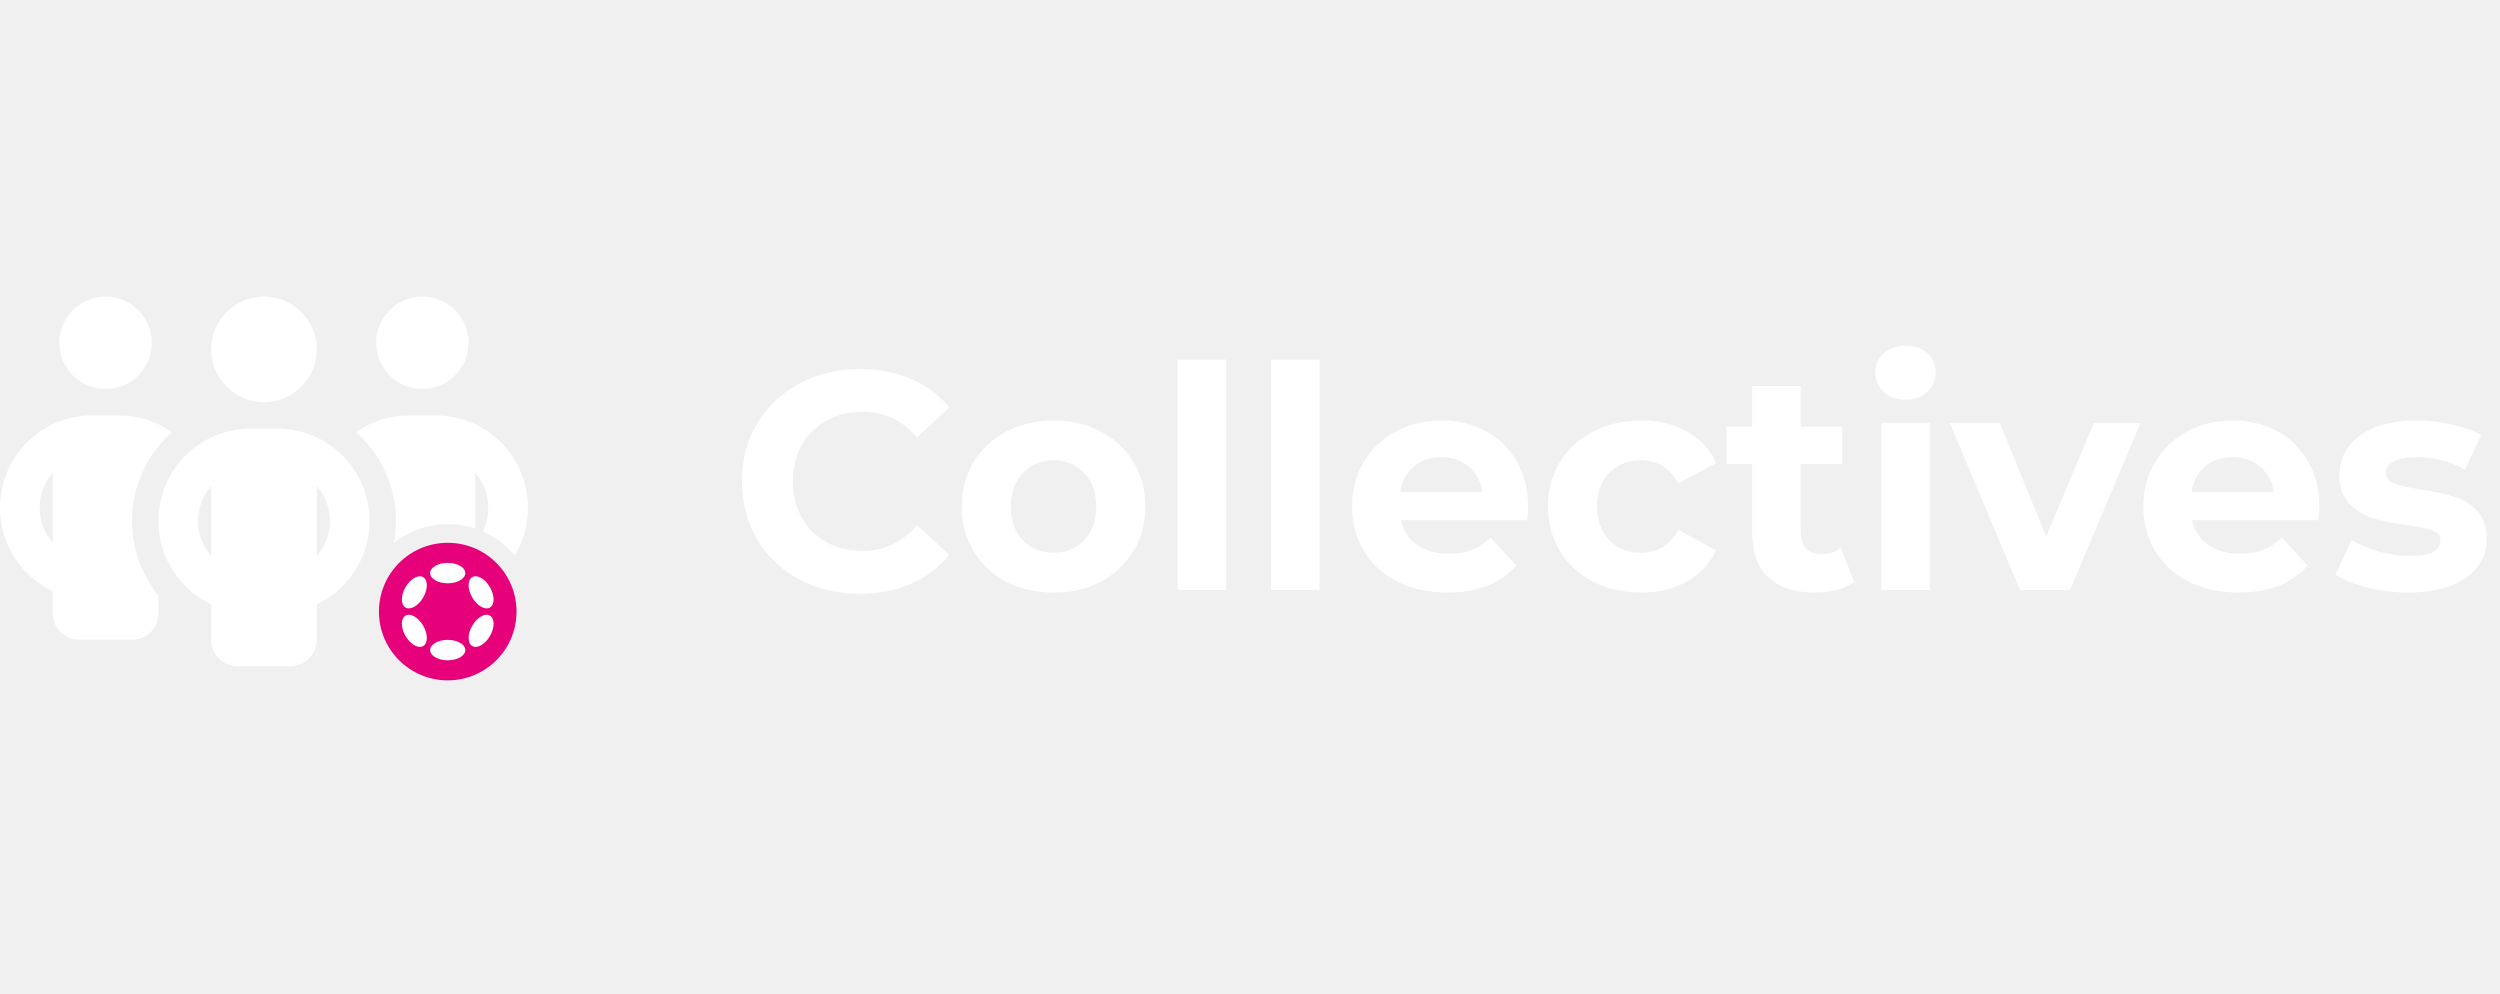
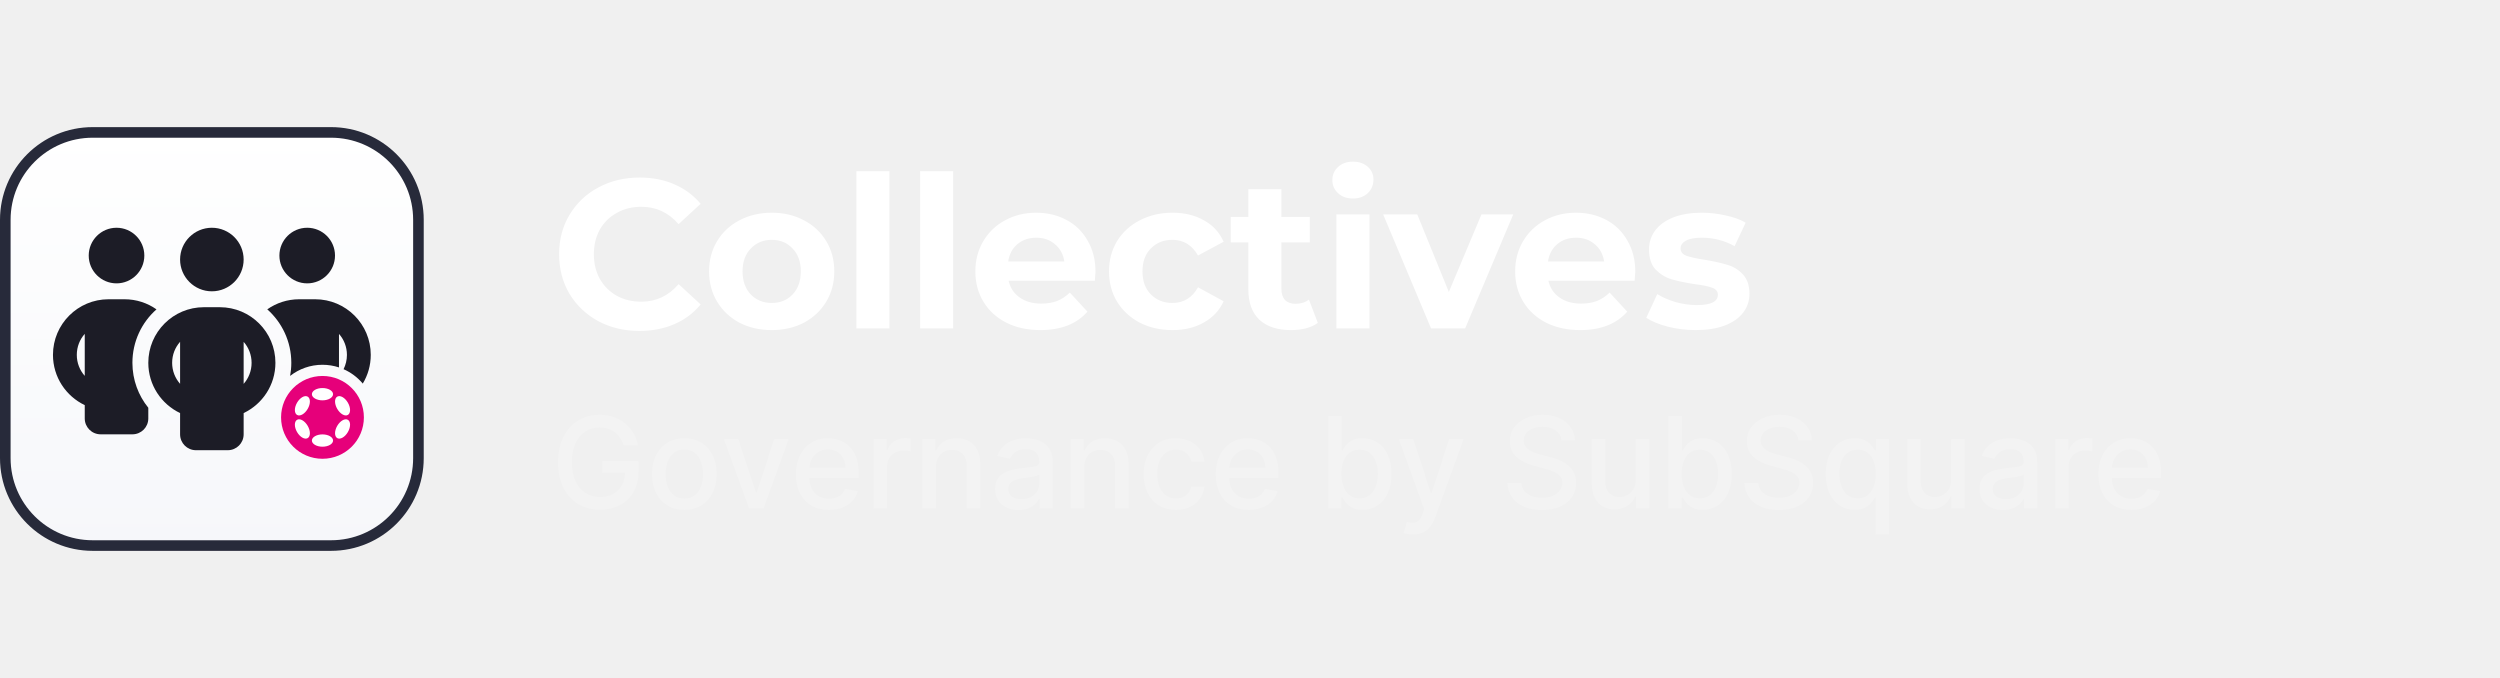
- <svg xmlns="http://www.w3.org/2000/svg" width="161" height="64" viewBox="0 0 161 64" fill="none">
-   <path d="M6.8 25.05C8.442 25.05 9.775 23.716 9.775 22.075C9.775 20.433 8.442 19.1 6.8 19.1C5.158 19.1 3.825 20.433 3.825 22.075C3.825 23.716 5.158 25.05 6.8 25.05Z" fill="white" />
-   <path fill-rule="evenodd" clip-rule="evenodd" d="M8.5 33.55C8.5 31.276 9.493 29.231 11.071 27.834V27.828C10.104 27.148 8.925 26.75 7.65 26.75H5.95C2.662 26.75 0 29.412 0 32.7C0 35.075 1.392 37.12 3.4 38.076V39.5C3.4 40.44 4.16 41.2 5.1 41.2H8.5C9.44 41.2 10.2 40.44 10.2 39.5V38.358C9.137 37.046 8.5 35.372 8.5 33.55ZM2.55 32.7C2.55 31.839 2.869 31.048 3.4 30.453V34.947C2.869 34.352 2.55 33.561 2.55 32.7Z" fill="white" />
-   <path d="M25.372 34.951C26.326 34.205 27.528 33.76 28.833 33.76C29.451 33.76 30.044 33.86 30.6 34.043V30.458C31.131 31.053 31.45 31.845 31.45 32.705C31.45 33.254 31.321 33.772 31.089 34.231C31.889 34.581 32.592 35.112 33.145 35.772C33.688 34.876 34 33.825 34 32.7C34 29.412 31.338 26.75 28.05 26.75H26.35C25.075 26.75 23.896 27.148 22.929 27.828C24.507 29.231 25.5 31.276 25.5 33.55C25.5 34.028 25.456 34.497 25.372 34.951Z" fill="white" />
-   <path d="M27.2 25.05C28.842 25.05 30.175 23.716 30.175 22.075C30.175 20.433 28.842 19.1 27.2 19.1C25.558 19.1 24.225 20.433 24.225 22.075C24.225 23.716 25.558 25.05 27.2 25.05Z" fill="white" />
-   <path d="M13.6 22.5C13.6 24.375 15.125 25.9 17 25.9C18.875 25.9 20.4 24.375 20.4 22.5C20.4 20.625 18.875 19.1 17 19.1C15.125 19.1 13.6 20.625 13.6 22.5Z" fill="white" />
-   <path fill-rule="evenodd" clip-rule="evenodd" d="M20.4 38.926C22.408 37.97 23.8 35.925 23.8 33.55C23.8 30.262 21.138 27.6 17.85 27.6H16.15C12.862 27.6 10.2 30.262 10.2 33.55C10.2 35.925 11.592 37.97 13.6 38.926V41.2C13.6 42.14 14.36 42.9 15.3 42.9H18.7C19.64 42.9 20.4 42.14 20.4 41.2V38.926ZM13.6 35.797C13.069 35.197 12.75 34.411 12.75 33.55C12.75 32.689 13.069 31.903 13.6 31.303V35.797ZM20.4 35.803V31.308C20.931 31.903 21.25 32.695 21.25 33.555C21.25 34.416 20.931 35.202 20.4 35.803Z" fill="white" />
-   <circle cx="28.834" cy="39.386" r="4.43" fill="#E6007A" />
-   <path d="M28.834 37.565C29.459 37.565 29.966 37.27 29.966 36.906C29.966 36.543 29.459 36.248 28.834 36.248C28.208 36.248 27.701 36.543 27.701 36.906C27.701 37.27 28.208 37.565 28.834 37.565Z" fill="white" />
-   <path d="M28.834 42.524C29.459 42.524 29.966 42.23 29.966 41.866C29.966 41.502 29.459 41.208 28.834 41.208C28.208 41.208 27.701 41.502 27.701 41.866C27.701 42.23 28.208 42.524 28.834 42.524Z" fill="white" />
-   <path d="M27.255 38.475C27.567 37.934 27.566 37.348 27.25 37.166C26.935 36.984 26.426 37.276 26.113 37.817C25.8 38.358 25.802 38.944 26.118 39.126C26.433 39.308 26.942 39.017 27.255 38.475Z" fill="white" />
-   <path d="M31.554 40.955C31.867 40.414 31.865 39.828 31.549 39.646C31.234 39.464 30.725 39.756 30.412 40.297C30.099 40.838 30.102 41.424 30.417 41.606C30.732 41.788 31.241 41.497 31.554 40.955Z" fill="white" />
-   <path d="M27.25 41.606C27.566 41.424 27.567 40.838 27.255 40.297C26.942 39.756 26.433 39.464 26.118 39.646C25.802 39.828 25.8 40.414 26.113 40.955C26.426 41.497 26.935 41.788 27.25 41.606Z" fill="white" />
-   <path d="M31.549 39.126C31.865 38.944 31.867 38.358 31.554 37.817C31.241 37.276 30.732 36.984 30.417 37.166C30.102 37.348 30.099 37.934 30.412 38.476C30.725 39.017 31.234 39.308 31.549 39.126Z" fill="white" />
-   <path d="M55.36 38.24C53.933 38.24 52.64 37.933 51.48 37.32C50.333 36.693 49.427 35.833 48.76 34.74C48.107 33.633 47.78 32.387 47.78 31C47.78 29.613 48.107 28.373 48.76 27.28C49.427 26.173 50.333 25.313 51.48 24.7C52.64 24.073 53.94 23.76 55.38 23.76C56.593 23.76 57.687 23.973 58.66 24.4C59.647 24.827 60.473 25.44 61.14 26.24L59.06 28.16C58.113 27.067 56.94 26.52 55.54 26.52C54.673 26.52 53.9 26.713 53.22 27.1C52.54 27.473 52.007 28 51.62 28.68C51.247 29.36 51.06 30.133 51.06 31C51.06 31.867 51.247 32.64 51.62 33.32C52.007 34 52.54 34.533 53.22 34.92C53.9 35.293 54.673 35.48 55.54 35.48C56.94 35.48 58.113 34.927 59.06 33.82L61.14 35.74C60.473 36.553 59.647 37.173 58.66 37.6C57.673 38.027 56.573 38.24 55.36 38.24ZM67.857 38.16C66.724 38.16 65.704 37.927 64.797 37.46C63.904 36.98 63.203 36.32 62.697 35.48C62.19 34.64 61.937 33.687 61.937 32.62C61.937 31.553 62.19 30.6 62.697 29.76C63.203 28.92 63.904 28.267 64.797 27.8C65.704 27.32 66.724 27.08 67.857 27.08C68.99 27.08 70.004 27.32 70.897 27.8C71.79 28.267 72.49 28.92 72.997 29.76C73.504 30.6 73.757 31.553 73.757 32.62C73.757 33.687 73.504 34.64 72.997 35.48C72.49 36.32 71.79 36.98 70.897 37.46C70.004 37.927 68.99 38.16 67.857 38.16ZM67.857 35.6C68.657 35.6 69.31 35.333 69.817 34.8C70.337 34.253 70.597 33.527 70.597 32.62C70.597 31.713 70.337 30.993 69.817 30.46C69.31 29.913 68.657 29.64 67.857 29.64C67.057 29.64 66.397 29.913 65.877 30.46C65.357 30.993 65.097 31.713 65.097 32.62C65.097 33.527 65.357 34.253 65.877 34.8C66.397 35.333 67.057 35.6 67.857 35.6ZM75.842 23.16H78.962V38H75.842V23.16ZM81.858 23.16H84.978V38H81.858V23.16ZM98.414 32.66C98.414 32.7 98.394 32.98 98.354 33.5H90.214C90.36 34.167 90.707 34.693 91.254 35.08C91.8 35.467 92.48 35.66 93.294 35.66C93.854 35.66 94.347 35.58 94.774 35.42C95.214 35.247 95.62 34.98 95.994 34.62L97.654 36.42C96.64 37.58 95.16 38.16 93.214 38.16C92 38.16 90.927 37.927 89.994 37.46C89.06 36.98 88.34 36.32 87.834 35.48C87.327 34.64 87.074 33.687 87.074 32.62C87.074 31.567 87.32 30.62 87.814 29.78C88.32 28.927 89.007 28.267 89.874 27.8C90.754 27.32 91.734 27.08 92.814 27.08C93.867 27.08 94.82 27.307 95.674 27.76C96.527 28.213 97.194 28.867 97.674 29.72C98.167 30.56 98.414 31.54 98.414 32.66ZM92.834 29.44C92.127 29.44 91.534 29.64 91.054 30.04C90.574 30.44 90.28 30.987 90.174 31.68H95.474C95.367 31 95.074 30.46 94.594 30.06C94.114 29.647 93.527 29.44 92.834 29.44ZM105.691 38.16C104.544 38.16 103.511 37.927 102.591 37.46C101.684 36.98 100.971 36.32 100.451 35.48C99.944 34.64 99.691 33.687 99.691 32.62C99.691 31.553 99.944 30.6 100.451 29.76C100.971 28.92 101.684 28.267 102.591 27.8C103.511 27.32 104.544 27.08 105.691 27.08C106.824 27.08 107.811 27.32 108.651 27.8C109.504 28.267 110.124 28.94 110.511 29.82L108.091 31.12C107.531 30.133 106.724 29.64 105.671 29.64C104.857 29.64 104.184 29.907 103.651 30.44C103.117 30.973 102.851 31.7 102.851 32.62C102.851 33.54 103.117 34.267 103.651 34.8C104.184 35.333 104.857 35.6 105.671 35.6C106.737 35.6 107.544 35.107 108.091 34.12L110.511 35.44C110.124 36.293 109.504 36.96 108.651 37.44C107.811 37.92 106.824 38.16 105.691 38.16ZM119.403 37.48C119.097 37.707 118.717 37.88 118.263 38C117.823 38.107 117.357 38.16 116.863 38.16C115.583 38.16 114.59 37.833 113.883 37.18C113.19 36.527 112.843 35.567 112.843 34.3V29.88H111.183V27.48H112.843V24.86H115.963V27.48H118.643V29.88H115.963V34.26C115.963 34.713 116.077 35.067 116.303 35.32C116.543 35.56 116.877 35.68 117.303 35.68C117.797 35.68 118.217 35.547 118.563 35.28L119.403 37.48ZM121.155 27.24H124.275V38H121.155V27.24ZM122.715 25.74C122.142 25.74 121.675 25.573 121.315 25.24C120.955 24.907 120.775 24.493 120.775 24C120.775 23.507 120.955 23.093 121.315 22.76C121.675 22.427 122.142 22.26 122.715 22.26C123.288 22.26 123.755 22.42 124.115 22.74C124.475 23.06 124.655 23.46 124.655 23.94C124.655 24.46 124.475 24.893 124.115 25.24C123.755 25.573 123.288 25.74 122.715 25.74ZM137.85 27.24L133.31 38H130.09L125.57 27.24H128.79L131.77 34.56L134.85 27.24H137.85ZM149.371 32.66C149.371 32.7 149.351 32.98 149.311 33.5H141.171C141.317 34.167 141.664 34.693 142.211 35.08C142.757 35.467 143.437 35.66 144.251 35.66C144.811 35.66 145.304 35.58 145.731 35.42C146.171 35.247 146.577 34.98 146.951 34.62L148.611 36.42C147.597 37.58 146.117 38.16 144.171 38.16C142.957 38.16 141.884 37.927 140.951 37.46C140.017 36.98 139.297 36.32 138.791 35.48C138.284 34.64 138.031 33.687 138.031 32.62C138.031 31.567 138.277 30.62 138.771 29.78C139.277 28.927 139.964 28.267 140.831 27.8C141.711 27.32 142.691 27.08 143.771 27.08C144.824 27.08 145.777 27.307 146.631 27.76C147.484 28.213 148.151 28.867 148.631 29.72C149.124 30.56 149.371 31.54 149.371 32.66ZM143.791 29.44C143.084 29.44 142.491 29.64 142.011 30.04C141.531 30.44 141.237 30.987 141.131 31.68H146.431C146.324 31 146.031 30.46 145.551 30.06C145.071 29.647 144.484 29.44 143.791 29.44ZM155.068 38.16C154.174 38.16 153.301 38.053 152.448 37.84C151.594 37.613 150.914 37.333 150.408 37L151.448 34.76C151.928 35.067 152.508 35.32 153.188 35.52C153.868 35.707 154.534 35.8 155.188 35.8C156.508 35.8 157.168 35.473 157.168 34.82C157.168 34.513 156.988 34.293 156.628 34.16C156.268 34.027 155.714 33.913 154.968 33.82C154.088 33.687 153.361 33.533 152.788 33.36C152.214 33.187 151.714 32.88 151.288 32.44C150.874 32 150.668 31.373 150.668 30.56C150.668 29.88 150.861 29.28 151.248 28.76C151.648 28.227 152.221 27.813 152.968 27.52C153.728 27.227 154.621 27.08 155.648 27.08C156.408 27.08 157.161 27.167 157.908 27.34C158.668 27.5 159.294 27.727 159.788 28.02L158.748 30.24C157.801 29.707 156.768 29.44 155.648 29.44C154.981 29.44 154.481 29.533 154.148 29.72C153.814 29.907 153.648 30.147 153.648 30.44C153.648 30.773 153.828 31.007 154.188 31.14C154.548 31.273 155.121 31.4 155.908 31.52C156.788 31.667 157.508 31.827 158.068 32C158.628 32.16 159.114 32.46 159.528 32.9C159.941 33.34 160.148 33.953 160.148 34.74C160.148 35.407 159.948 36 159.548 36.52C159.148 37.04 158.561 37.447 157.788 37.74C157.028 38.02 156.121 38.16 155.068 38.16Z" fill="white" />
+ <svg xmlns="http://www.w3.org/2000/svg" width="236" height="64" viewBox="0 0 236 64" fill="none">
+   <g clip-path="url(#clip0_13417_74655)">
+     <path d="M31.25 51.5L8.75 51.5C4.194 51.5 0.5 47.806 0.5 43.25L0.5 20.75C0.5 16.194 4.194 12.5 8.75 12.5L31.25 12.5C35.806 12.5 39.5 16.194 39.5 20.75L39.5 43.25C39.5 47.806 35.806 51.5 31.25 51.5Z" fill="url(#paint0_linear_13417_74655)" stroke="#272A3A" />
+     <path d="M11 26.75C12.448 26.75 13.625 25.573 13.625 24.125C13.625 22.677 12.448 21.5 11 21.5C9.552 21.5 8.375 22.677 8.375 24.125C8.375 25.573 9.552 26.75 11 26.75Z" fill="#1C1C26" />
+     <path fill-rule="evenodd" clip-rule="evenodd" d="M12.5 34.25C12.5 32.244 13.377 30.439 14.769 29.206V29.202C13.916 28.602 12.875 28.25 11.75 28.25H10.25C7.348 28.25 5 30.598 5 33.5C5 35.595 6.228 37.4 8 38.244V39.5C8 40.33 8.67 41 9.5 41H12.5C13.33 41 14 40.33 14 39.5V38.492C13.062 37.334 12.5 35.858 12.5 34.25ZM7.25 33.5C7.25 32.741 7.531 32.042 8 31.517V35.483C7.531 34.958 7.25 34.259 7.25 33.5Z" fill="#1C1C26" />
+     <path d="M27.387 35.486C28.229 34.828 29.289 34.435 30.441 34.435C30.986 34.435 31.51 34.523 32 34.685V31.522C32.469 32.047 32.75 32.745 32.75 33.505C32.75 33.989 32.636 34.446 32.432 34.851C33.137 35.16 33.757 35.629 34.246 36.211C34.724 35.42 35 34.493 35 33.5C35 30.598 32.652 28.25 29.75 28.25H28.25C27.125 28.25 26.084 28.602 25.231 29.202C26.623 30.439 27.5 32.244 27.5 34.25C27.5 34.672 27.461 35.085 27.387 35.486Z" fill="#1C1C26" />
+     <path d="M29 26.75C30.448 26.75 31.625 25.573 31.625 24.125C31.625 22.677 30.448 21.5 29 21.5C27.552 21.5 26.375 22.677 26.375 24.125C26.375 25.573 27.552 26.75 29 26.75Z" fill="#1C1C26" />
+     <path d="M17 24.5C17 26.155 18.345 27.5 20 27.5C21.655 27.5 23 26.155 23 24.5C23 22.845 21.655 21.5 20 21.5C18.345 21.5 17 22.845 17 24.5Z" fill="#1C1C26" />
+     <path fill-rule="evenodd" clip-rule="evenodd" d="M23 38.994C24.772 38.15 26 36.345 26 34.25C26 31.348 23.652 29 20.75 29H19.25C16.348 29 14 31.348 14 34.25C14 36.345 15.228 38.15 17 38.994V41C17 41.83 17.67 42.5 18.5 42.5H21.5C22.33 42.5 23 41.83 23 41V38.994ZM17 36.233C16.531 35.703 16.25 35.009 16.25 34.25C16.25 33.491 16.531 32.797 17 32.267V36.233ZM23 36.237V32.272C23.469 32.797 23.75 33.495 23.75 34.255C23.75 35.014 23.469 35.708 23 36.237Z" fill="#1C1C26" />
+     <ellipse cx="30.442" cy="39.4" rx="3.909" ry="3.909" fill="#E6007A" />
+     <path d="M30.441 37.793C30.993 37.793 31.441 37.533 31.441 37.212C31.441 36.891 30.993 36.631 30.441 36.631C29.889 36.631 29.442 36.891 29.442 37.212C29.442 37.533 29.889 37.793 30.441 37.793Z" fill="white" />
+     <path d="M30.441 42.169C30.993 42.169 31.441 41.909 31.441 41.588C31.441 41.267 30.993 41.007 30.441 41.007C29.889 41.007 29.442 41.267 29.442 41.588C29.442 41.909 29.889 42.169 30.441 42.169Z" fill="white" />
+     <path d="M29.048 38.596C29.324 38.119 29.322 37.602 29.044 37.441C28.766 37.281 28.317 37.538 28.041 38.015C27.765 38.493 27.767 39.01 28.045 39.171C28.323 39.331 28.772 39.074 29.048 38.596Z" fill="white" />
+     <path d="M32.841 40.785C33.117 40.307 33.116 39.79 32.837 39.629C32.559 39.469 32.11 39.726 31.834 40.203C31.558 40.681 31.56 41.198 31.838 41.359C32.116 41.519 32.565 41.262 32.841 40.785Z" fill="white" />
+     <path d="M29.044 41.359C29.322 41.198 29.324 40.681 29.048 40.203C28.772 39.726 28.323 39.469 28.045 39.629C27.767 39.79 27.765 40.307 28.041 40.784C28.317 41.262 28.766 41.519 29.044 41.359Z" fill="white" />
+     <path d="M32.837 39.171C33.116 39.01 33.117 38.493 32.841 38.015C32.565 37.538 32.116 37.281 31.838 37.441C31.56 37.602 31.558 38.119 31.834 38.596C32.11 39.074 32.559 39.331 32.837 39.171Z" fill="white" />
+   </g>
+   <path d="M60.36 31.24C58.933 31.24 57.64 30.933 56.48 30.32C55.333 29.693 54.427 28.833 53.76 27.74C53.107 26.633 52.78 25.387 52.78 24C52.78 22.613 53.107 21.373 53.76 20.28C54.427 19.173 55.333 18.313 56.48 17.7C57.64 17.073 58.94 16.76 60.38 16.76C61.593 16.76 62.687 16.973 63.66 17.4C64.647 17.827 65.473 18.44 66.14 19.24L64.06 21.16C63.113 20.067 61.94 19.52 60.54 19.52C59.673 19.52 58.9 19.713 58.22 20.1C57.54 20.473 57.007 21 56.62 21.68C56.247 22.36 56.06 23.133 56.06 24C56.06 24.867 56.247 25.64 56.62 26.32C57.007 27 57.54 27.533 58.22 27.92C58.9 28.293 59.673 28.48 60.54 28.48C61.94 28.48 63.113 27.927 64.06 26.82L66.14 28.74C65.473 29.553 64.647 30.173 63.66 30.6C62.673 31.027 61.573 31.24 60.36 31.24ZM72.857 31.16C71.724 31.16 70.704 30.927 69.797 30.46C68.903 29.98 68.204 29.32 67.697 28.48C67.19 27.64 66.937 26.687 66.937 25.62C66.937 24.553 67.19 23.6 67.697 22.76C68.204 21.92 68.903 21.267 69.797 20.8C70.704 20.32 71.724 20.08 72.857 20.08C73.99 20.08 75.004 20.32 75.897 20.8C76.79 21.267 77.49 21.92 77.997 22.76C78.504 23.6 78.757 24.553 78.757 25.62C78.757 26.687 78.504 27.64 77.997 28.48C77.49 29.32 76.79 29.98 75.897 30.46C75.004 30.927 73.99 31.16 72.857 31.16ZM72.857 28.6C73.657 28.6 74.31 28.333 74.817 27.8C75.337 27.253 75.597 26.527 75.597 25.62C75.597 24.713 75.337 23.993 74.817 23.46C74.31 22.913 73.657 22.64 72.857 22.64C72.057 22.64 71.397 22.913 70.877 23.46C70.357 23.993 70.097 24.713 70.097 25.62C70.097 26.527 70.357 27.253 70.877 27.8C71.397 28.333 72.057 28.6 72.857 28.6ZM80.842 16.16H83.962V31H80.842V16.16ZM86.858 16.16H89.978V31H86.858V16.16ZM103.414 25.66C103.414 25.7 103.394 25.98 103.354 26.5H95.214C95.36 27.167 95.707 27.693 96.254 28.08C96.8 28.467 97.48 28.66 98.294 28.66C98.854 28.66 99.347 28.58 99.774 28.42C100.214 28.247 100.62 27.98 100.994 27.62L102.654 29.42C101.64 30.58 100.16 31.16 98.214 31.16C97 31.16 95.927 30.927 94.994 30.46C94.06 29.98 93.34 29.32 92.834 28.48C92.327 27.64 92.074 26.687 92.074 25.62C92.074 24.567 92.32 23.62 92.814 22.78C93.32 21.927 94.007 21.267 94.874 20.8C95.754 20.32 96.734 20.08 97.814 20.08C98.867 20.08 99.82 20.307 100.674 20.76C101.527 21.213 102.194 21.867 102.674 22.72C103.167 23.56 103.414 24.54 103.414 25.66ZM97.834 22.44C97.127 22.44 96.534 22.64 96.054 23.04C95.574 23.44 95.28 23.987 95.174 24.68H100.474C100.367 24 100.074 23.46 99.594 23.06C99.114 22.647 98.527 22.44 97.834 22.44ZM110.691 31.16C109.544 31.16 108.511 30.927 107.591 30.46C106.684 29.98 105.971 29.32 105.451 28.48C104.944 27.64 104.691 26.687 104.691 25.62C104.691 24.553 104.944 23.6 105.451 22.76C105.971 21.92 106.684 21.267 107.591 20.8C108.511 20.32 109.544 20.08 110.691 20.08C111.824 20.08 112.811 20.32 113.651 20.8C114.504 21.267 115.124 21.94 115.511 22.82L113.091 24.12C112.531 23.133 111.724 22.64 110.671 22.64C109.857 22.64 109.184 22.907 108.651 23.44C108.117 23.973 107.851 24.7 107.851 25.62C107.851 26.54 108.117 27.267 108.651 27.8C109.184 28.333 109.857 28.6 110.671 28.6C111.737 28.6 112.544 28.107 113.091 27.12L115.511 28.44C115.124 29.293 114.504 29.96 113.651 30.44C112.811 30.92 111.824 31.16 110.691 31.16ZM124.403 30.48C124.097 30.707 123.717 30.88 123.263 31C122.823 31.107 122.357 31.16 121.863 31.16C120.583 31.16 119.59 30.833 118.883 30.18C118.19 29.527 117.843 28.567 117.843 27.3V22.88H116.183V20.48H117.843V17.86H120.963V20.48H123.643V22.88H120.963V27.26C120.963 27.713 121.077 28.067 121.303 28.32C121.543 28.56 121.877 28.68 122.303 28.68C122.797 28.68 123.217 28.547 123.563 28.28L124.403 30.48ZM126.155 20.24H129.275V31H126.155V20.24ZM127.715 18.74C127.142 18.74 126.675 18.573 126.315 18.24C125.955 17.907 125.775 17.493 125.775 17C125.775 16.507 125.955 16.093 126.315 15.76C126.675 15.427 127.142 15.26 127.715 15.26C128.288 15.26 128.755 15.42 129.115 15.74C129.475 16.06 129.655 16.46 129.655 16.94C129.655 17.46 129.475 17.893 129.115 18.24C128.755 18.573 128.288 18.74 127.715 18.74ZM142.85 20.24L138.31 31H135.09L130.57 20.24H133.79L136.77 27.56L139.85 20.24H142.85ZM154.371 25.66C154.371 25.7 154.351 25.98 154.311 26.5H146.171C146.317 27.167 146.664 27.693 147.211 28.08C147.757 28.467 148.437 28.66 149.251 28.66C149.811 28.66 150.304 28.58 150.731 28.42C151.171 28.247 151.577 27.98 151.951 27.62L153.611 29.42C152.597 30.58 151.117 31.16 149.171 31.16C147.957 31.16 146.884 30.927 145.951 30.46C145.017 29.98 144.297 29.32 143.791 28.48C143.284 27.64 143.031 26.687 143.031 25.62C143.031 24.567 143.277 23.62 143.771 22.78C144.277 21.927 144.964 21.267 145.831 20.8C146.711 20.32 147.691 20.08 148.771 20.08C149.824 20.08 150.777 20.307 151.631 20.76C152.484 21.213 153.151 21.867 153.631 22.72C154.124 23.56 154.371 24.54 154.371 25.66ZM148.791 22.44C148.084 22.44 147.491 22.64 147.011 23.04C146.531 23.44 146.237 23.987 146.131 24.68H151.431C151.324 24 151.031 23.46 150.551 23.06C150.071 22.647 149.484 22.44 148.791 22.44ZM160.068 31.16C159.174 31.16 158.301 31.053 157.448 30.84C156.594 30.613 155.914 30.333 155.408 30L156.448 27.76C156.928 28.067 157.508 28.32 158.188 28.52C158.868 28.707 159.534 28.8 160.188 28.8C161.508 28.8 162.168 28.473 162.168 27.82C162.168 27.513 161.988 27.293 161.628 27.16C161.268 27.027 160.714 26.913 159.968 26.82C159.088 26.687 158.361 26.533 157.788 26.36C157.214 26.187 156.714 25.88 156.288 25.44C155.874 25 155.668 24.373 155.668 23.56C155.668 22.88 155.861 22.28 156.248 21.76C156.648 21.227 157.221 20.813 157.968 20.52C158.728 20.227 159.621 20.08 160.648 20.08C161.408 20.08 162.161 20.167 162.908 20.34C163.668 20.5 164.294 20.727 164.788 21.02L163.748 23.24C162.801 22.707 161.768 22.44 160.648 22.44C159.981 22.44 159.481 22.533 159.148 22.72C158.814 22.907 158.648 23.147 158.648 23.44C158.648 23.773 158.828 24.007 159.188 24.14C159.548 24.273 160.121 24.4 160.908 24.52C161.788 24.667 162.508 24.827 163.068 25C163.628 25.16 164.114 25.46 164.528 25.9C164.941 26.34 165.148 26.953 165.148 27.74C165.148 28.407 164.948 29 164.548 29.52C164.148 30.04 163.561 30.447 162.788 30.74C162.028 31.02 161.121 31.16 160.068 31.16Z" fill="white" />
+   <path d="M58.865 42.03C58.783 41.771 58.672 41.54 58.533 41.335C58.396 41.128 58.233 40.952 58.043 40.807C57.852 40.659 57.635 40.547 57.391 40.47C57.149 40.394 56.883 40.355 56.594 40.355C56.102 40.355 55.659 40.481 55.264 40.734C54.869 40.987 54.557 41.358 54.327 41.847C54.099 42.332 53.986 42.928 53.986 43.632C53.986 44.34 54.101 44.938 54.331 45.426C54.561 45.915 54.876 46.285 55.277 46.538C55.678 46.791 56.133 46.918 56.645 46.918C57.119 46.918 57.533 46.821 57.885 46.628C58.24 46.435 58.514 46.162 58.707 45.81C58.903 45.455 59.001 45.037 59.001 44.557L59.342 44.621H56.845V43.534H60.276V44.527C60.276 45.26 60.119 45.896 59.807 46.436C59.497 46.973 59.068 47.388 58.52 47.68C57.974 47.973 57.349 48.119 56.645 48.119C55.855 48.119 55.162 47.938 54.565 47.574C53.972 47.21 53.508 46.695 53.176 46.027C52.844 45.356 52.678 44.561 52.678 43.641C52.678 42.945 52.774 42.32 52.967 41.766C53.16 41.212 53.432 40.742 53.781 40.355C54.133 39.966 54.547 39.669 55.021 39.465C55.499 39.257 56.02 39.153 56.585 39.153C57.057 39.153 57.496 39.223 57.902 39.362C58.311 39.501 58.675 39.699 58.993 39.955C59.314 40.21 59.58 40.514 59.79 40.867C60 41.216 60.142 41.604 60.216 42.03H58.865ZM64.602 48.132C63.988 48.132 63.453 47.992 62.995 47.71C62.538 47.429 62.183 47.035 61.93 46.53C61.677 46.024 61.551 45.433 61.551 44.757C61.551 44.078 61.677 43.484 61.93 42.976C62.183 42.467 62.538 42.072 62.995 41.791C63.453 41.51 63.988 41.369 64.602 41.369C65.216 41.369 65.751 41.51 66.209 41.791C66.666 42.072 67.021 42.467 67.274 42.976C67.527 43.484 67.653 44.078 67.653 44.757C67.653 45.433 67.527 46.024 67.274 46.53C67.021 47.035 66.666 47.429 66.209 47.71C65.751 47.992 65.216 48.132 64.602 48.132ZM64.606 47.062C65.004 47.062 65.334 46.957 65.595 46.747C65.856 46.537 66.049 46.257 66.174 45.908C66.302 45.558 66.366 45.173 66.366 44.753C66.366 44.335 66.302 43.952 66.174 43.602C66.049 43.25 65.856 42.967 65.595 42.754C65.334 42.541 65.004 42.435 64.606 42.435C64.206 42.435 63.873 42.541 63.609 42.754C63.348 42.967 63.153 43.25 63.025 43.602C62.9 43.952 62.838 44.335 62.838 44.753C62.838 45.173 62.9 45.558 63.025 45.908C63.153 46.257 63.348 46.537 63.609 46.747C63.873 46.957 64.206 47.062 64.606 47.062ZM74.452 41.455L72.079 48H70.715L68.337 41.455H69.705L71.363 46.492H71.431L73.084 41.455H74.452ZM78.248 48.132C77.603 48.132 77.048 47.994 76.582 47.719C76.119 47.44 75.761 47.05 75.508 46.547C75.258 46.041 75.133 45.449 75.133 44.77C75.133 44.099 75.258 43.508 75.508 42.997C75.761 42.486 76.113 42.087 76.565 41.8C77.019 41.513 77.55 41.369 78.158 41.369C78.528 41.369 78.886 41.43 79.232 41.553C79.579 41.675 79.89 41.867 80.165 42.128C80.441 42.389 80.658 42.729 80.817 43.146C80.977 43.561 81.056 44.065 81.056 44.659V45.111H75.853V44.156H79.808C79.808 43.821 79.739 43.524 79.603 43.266C79.467 43.004 79.275 42.798 79.028 42.648C78.783 42.497 78.496 42.422 78.167 42.422C77.809 42.422 77.496 42.51 77.229 42.686C76.965 42.859 76.761 43.087 76.616 43.368C76.474 43.646 76.403 43.949 76.403 44.276V45.021C76.403 45.459 76.479 45.831 76.633 46.138C76.789 46.445 77.006 46.679 77.285 46.841C77.563 47 77.888 47.08 78.261 47.08C78.502 47.08 78.722 47.045 78.921 46.977C79.12 46.906 79.292 46.801 79.437 46.662C79.582 46.523 79.692 46.351 79.769 46.146L80.975 46.364C80.879 46.719 80.705 47.03 80.455 47.297C80.208 47.561 79.897 47.767 79.522 47.915C79.15 48.06 78.725 48.132 78.248 48.132ZM82.47 48V41.455H83.701V42.494H83.769C83.889 42.142 84.099 41.865 84.4 41.663C84.704 41.459 85.048 41.356 85.431 41.356C85.511 41.356 85.605 41.359 85.713 41.365C85.823 41.371 85.91 41.378 85.973 41.386V42.605C85.921 42.591 85.831 42.575 85.7 42.558C85.569 42.538 85.439 42.528 85.308 42.528C85.007 42.528 84.738 42.592 84.502 42.72C84.269 42.845 84.085 43.02 83.948 43.244C83.812 43.466 83.744 43.719 83.744 44.003V48H82.47ZM88.349 44.114V48H87.075V41.455H88.298V42.52H88.379C88.53 42.173 88.766 41.895 89.087 41.685C89.41 41.474 89.818 41.369 90.31 41.369C90.756 41.369 91.146 41.463 91.481 41.651C91.817 41.835 92.077 42.111 92.261 42.477C92.446 42.844 92.538 43.297 92.538 43.837V48H91.264V43.99C91.264 43.516 91.141 43.145 90.894 42.878C90.646 42.608 90.307 42.473 89.875 42.473C89.579 42.473 89.317 42.537 89.087 42.665C88.859 42.793 88.679 42.98 88.546 43.227C88.415 43.472 88.349 43.767 88.349 44.114ZM96.152 48.145C95.737 48.145 95.362 48.068 95.027 47.915C94.692 47.758 94.426 47.533 94.23 47.237C94.037 46.942 93.94 46.58 93.94 46.151C93.94 45.781 94.011 45.477 94.153 45.239C94.296 45 94.487 44.811 94.729 44.672C94.97 44.533 95.24 44.428 95.538 44.356C95.837 44.285 96.141 44.231 96.45 44.195C96.842 44.149 97.16 44.112 97.405 44.084C97.649 44.053 97.827 44.003 97.938 43.935C98.048 43.867 98.104 43.756 98.104 43.602V43.572C98.104 43.2 97.999 42.912 97.788 42.707C97.581 42.503 97.271 42.401 96.859 42.401C96.43 42.401 96.092 42.496 95.845 42.686C95.601 42.874 95.432 43.082 95.338 43.312L94.141 43.04C94.283 42.642 94.49 42.321 94.763 42.077C95.038 41.83 95.355 41.651 95.713 41.54C96.071 41.426 96.447 41.369 96.842 41.369C97.104 41.369 97.381 41.401 97.673 41.463C97.969 41.523 98.244 41.633 98.5 41.795C98.758 41.957 98.97 42.189 99.135 42.49C99.3 42.788 99.382 43.176 99.382 43.653V48H98.138V47.105H98.087C98.004 47.27 97.881 47.432 97.716 47.591C97.551 47.75 97.34 47.882 97.081 47.987C96.822 48.092 96.513 48.145 96.152 48.145ZM96.429 47.122C96.781 47.122 97.082 47.053 97.332 46.913C97.585 46.774 97.777 46.592 97.908 46.368C98.041 46.141 98.108 45.898 98.108 45.639V44.795C98.062 44.841 97.974 44.883 97.844 44.923C97.716 44.96 97.57 44.993 97.405 45.021C97.24 45.047 97.079 45.071 96.923 45.094C96.767 45.114 96.636 45.131 96.531 45.145C96.284 45.176 96.058 45.229 95.854 45.303C95.652 45.376 95.49 45.483 95.368 45.622C95.249 45.758 95.189 45.94 95.189 46.168C95.189 46.483 95.305 46.722 95.538 46.883C95.771 47.043 96.068 47.122 96.429 47.122ZM102.353 44.114V48H101.079V41.455H102.302V42.52H102.383C102.534 42.173 102.77 41.895 103.091 41.685C103.414 41.474 103.822 41.369 104.314 41.369C104.76 41.369 105.15 41.463 105.485 41.651C105.821 41.835 106.081 42.111 106.265 42.477C106.45 42.844 106.542 43.297 106.542 43.837V48H105.268V43.99C105.268 43.516 105.145 43.145 104.897 42.878C104.65 42.608 104.311 42.473 103.879 42.473C103.583 42.473 103.321 42.537 103.091 42.665C102.863 42.793 102.683 42.98 102.549 43.227C102.419 43.472 102.353 43.767 102.353 44.114ZM111.008 48.132C110.375 48.132 109.829 47.989 109.372 47.702C108.917 47.412 108.568 47.013 108.324 46.504C108.079 45.996 107.957 45.413 107.957 44.757C107.957 44.092 108.082 43.506 108.332 42.997C108.582 42.486 108.934 42.087 109.389 41.8C109.843 41.513 110.379 41.369 110.995 41.369C111.493 41.369 111.936 41.462 112.325 41.646C112.714 41.828 113.028 42.084 113.267 42.413C113.508 42.743 113.652 43.128 113.697 43.568H112.457C112.389 43.261 112.233 42.997 111.988 42.776C111.747 42.554 111.423 42.443 111.017 42.443C110.662 42.443 110.35 42.537 110.083 42.724C109.819 42.909 109.613 43.173 109.466 43.517C109.318 43.858 109.244 44.261 109.244 44.727C109.244 45.205 109.316 45.617 109.461 45.963C109.606 46.31 109.811 46.578 110.075 46.769C110.342 46.959 110.656 47.054 111.017 47.054C111.258 47.054 111.477 47.01 111.673 46.922C111.872 46.831 112.038 46.702 112.172 46.534C112.308 46.367 112.403 46.165 112.457 45.929H113.697C113.652 46.352 113.514 46.73 113.284 47.062C113.054 47.395 112.745 47.656 112.359 47.847C111.975 48.037 111.525 48.132 111.008 48.132ZM117.881 48.132C117.236 48.132 116.68 47.994 116.214 47.719C115.751 47.44 115.393 47.05 115.141 46.547C114.891 46.041 114.766 45.449 114.766 44.77C114.766 44.099 114.891 43.508 115.141 42.997C115.393 42.486 115.746 42.087 116.197 41.8C116.652 41.513 117.183 41.369 117.791 41.369C118.161 41.369 118.518 41.43 118.865 41.553C119.212 41.675 119.523 41.867 119.798 42.128C120.074 42.389 120.291 42.729 120.45 43.146C120.609 43.561 120.689 44.065 120.689 44.659V45.111H115.486V44.156H119.44C119.44 43.821 119.372 43.524 119.236 43.266C119.099 43.004 118.908 42.798 118.661 42.648C118.416 42.497 118.129 42.422 117.8 42.422C117.442 42.422 117.129 42.51 116.862 42.686C116.598 42.859 116.393 43.087 116.249 43.368C116.107 43.646 116.036 43.949 116.036 44.276V45.021C116.036 45.459 116.112 45.831 116.266 46.138C116.422 46.445 116.639 46.679 116.918 46.841C117.196 47 117.521 47.08 117.893 47.08C118.135 47.08 118.355 47.045 118.554 46.977C118.753 46.906 118.925 46.801 119.07 46.662C119.214 46.523 119.325 46.351 119.402 46.146L120.608 46.364C120.511 46.719 120.338 47.03 120.088 47.297C119.841 47.561 119.53 47.767 119.155 47.915C118.783 48.06 118.358 48.132 117.881 48.132ZM125.381 48V39.273H126.655V42.516H126.732C126.805 42.379 126.912 42.222 127.051 42.043C127.19 41.864 127.384 41.707 127.631 41.574C127.878 41.438 128.205 41.369 128.611 41.369C129.139 41.369 129.611 41.503 130.026 41.77C130.44 42.037 130.766 42.422 131.001 42.925C131.24 43.428 131.359 44.033 131.359 44.74C131.359 45.447 131.241 46.054 131.006 46.56C130.77 47.062 130.446 47.45 130.034 47.723C129.622 47.993 129.152 48.128 128.624 48.128C128.226 48.128 127.901 48.061 127.648 47.928C127.398 47.794 127.202 47.638 127.06 47.459C126.918 47.28 126.808 47.121 126.732 46.981H126.625V48H125.381ZM126.629 44.727C126.629 45.188 126.696 45.591 126.83 45.938C126.963 46.284 127.156 46.555 127.409 46.751C127.662 46.945 127.972 47.041 128.338 47.041C128.719 47.041 129.037 46.94 129.293 46.739C129.548 46.534 129.741 46.257 129.872 45.908C130.006 45.558 130.072 45.165 130.072 44.727C130.072 44.295 130.007 43.908 129.876 43.564C129.749 43.22 129.555 42.949 129.297 42.75C129.041 42.551 128.722 42.452 128.338 42.452C127.969 42.452 127.656 42.547 127.401 42.737C127.148 42.928 126.956 43.193 126.825 43.534C126.695 43.875 126.629 44.273 126.629 44.727ZM133.373 50.455C133.183 50.455 133.009 50.439 132.853 50.408C132.697 50.379 132.58 50.348 132.504 50.314L132.81 49.27C133.043 49.332 133.251 49.359 133.433 49.351C133.614 49.342 133.775 49.274 133.914 49.146C134.056 49.019 134.181 48.81 134.289 48.52L134.447 48.085L132.052 41.455H133.415L135.073 46.534H135.141L136.799 41.455H138.167L135.469 48.874C135.344 49.215 135.185 49.503 134.992 49.739C134.799 49.977 134.569 50.156 134.302 50.276C134.035 50.395 133.725 50.455 133.373 50.455ZM147.402 41.565C147.357 41.162 147.169 40.849 146.84 40.628C146.51 40.403 146.096 40.291 145.596 40.291C145.238 40.291 144.928 40.348 144.667 40.462C144.405 40.572 144.202 40.726 144.057 40.922C143.915 41.115 143.844 41.335 143.844 41.582C143.844 41.79 143.892 41.969 143.989 42.119C144.088 42.27 144.218 42.396 144.377 42.499C144.539 42.598 144.712 42.682 144.897 42.75C145.081 42.815 145.259 42.869 145.429 42.912L146.282 43.133C146.56 43.202 146.846 43.294 147.138 43.41C147.431 43.527 147.702 43.68 147.952 43.871C148.202 44.061 148.404 44.297 148.557 44.578C148.713 44.859 148.792 45.196 148.792 45.588C148.792 46.082 148.664 46.521 148.408 46.905C148.155 47.288 147.787 47.591 147.304 47.812C146.824 48.034 146.243 48.145 145.561 48.145C144.908 48.145 144.343 48.041 143.865 47.834C143.388 47.626 143.015 47.332 142.745 46.952C142.475 46.568 142.326 46.114 142.297 45.588H143.618C143.644 45.903 143.746 46.166 143.925 46.376C144.107 46.584 144.338 46.739 144.62 46.841C144.904 46.94 145.215 46.99 145.553 46.99C145.925 46.99 146.256 46.932 146.546 46.815C146.838 46.696 147.069 46.531 147.236 46.321C147.404 46.108 147.488 45.859 147.488 45.575C147.488 45.317 147.414 45.105 147.266 44.94C147.121 44.776 146.924 44.639 146.674 44.531C146.426 44.423 146.147 44.328 145.834 44.246L144.803 43.965C144.104 43.774 143.55 43.494 143.141 43.125C142.735 42.756 142.532 42.267 142.532 41.659C142.532 41.156 142.668 40.717 142.941 40.342C143.213 39.967 143.583 39.676 144.049 39.469C144.515 39.258 145.04 39.153 145.625 39.153C146.216 39.153 146.738 39.257 147.189 39.465C147.644 39.672 148.002 39.957 148.263 40.321C148.525 40.682 148.661 41.097 148.672 41.565H147.402ZM154.409 45.285V41.455H155.688V48H154.435V46.867H154.366C154.216 47.216 153.974 47.507 153.642 47.74C153.313 47.97 152.902 48.085 152.411 48.085C151.99 48.085 151.618 47.993 151.294 47.808C150.973 47.621 150.72 47.344 150.536 46.977C150.354 46.611 150.263 46.158 150.263 45.618V41.455H151.537V45.465C151.537 45.91 151.661 46.266 151.908 46.53C152.155 46.794 152.476 46.926 152.871 46.926C153.109 46.926 153.347 46.867 153.582 46.747C153.821 46.628 154.018 46.447 154.175 46.206C154.334 45.965 154.412 45.658 154.409 45.285ZM157.502 48V39.273H158.776V42.516H158.853C158.926 42.379 159.033 42.222 159.172 42.043C159.311 41.864 159.505 41.707 159.752 41.574C159.999 41.438 160.326 41.369 160.732 41.369C161.26 41.369 161.732 41.503 162.147 41.77C162.561 42.037 162.887 42.422 163.123 42.925C163.361 43.428 163.48 44.033 163.48 44.74C163.48 45.447 163.363 46.054 163.127 46.56C162.891 47.062 162.567 47.45 162.155 47.723C161.743 47.993 161.273 48.128 160.745 48.128C160.347 48.128 160.022 48.061 159.769 47.928C159.519 47.794 159.323 47.638 159.181 47.459C159.039 47.28 158.929 47.121 158.853 46.981H158.746V48H157.502ZM158.75 44.727C158.75 45.188 158.817 45.591 158.951 45.938C159.084 46.284 159.277 46.555 159.53 46.751C159.783 46.945 160.093 47.041 160.459 47.041C160.84 47.041 161.158 46.94 161.414 46.739C161.669 46.534 161.863 46.257 161.993 45.908C162.127 45.558 162.194 45.165 162.194 44.727C162.194 44.295 162.128 43.908 161.998 43.564C161.87 43.22 161.676 42.949 161.418 42.75C161.162 42.551 160.843 42.452 160.459 42.452C160.09 42.452 159.777 42.547 159.522 42.737C159.269 42.928 159.077 43.193 158.946 43.534C158.816 43.875 158.75 44.273 158.75 44.727ZM169.773 41.565C169.728 41.162 169.54 40.849 169.211 40.628C168.881 40.403 168.467 40.291 167.967 40.291C167.609 40.291 167.299 40.348 167.038 40.462C166.776 40.572 166.573 40.726 166.428 40.922C166.286 41.115 166.215 41.335 166.215 41.582C166.215 41.79 166.263 41.969 166.36 42.119C166.46 42.27 166.589 42.396 166.748 42.499C166.91 42.598 167.083 42.682 167.268 42.75C167.452 42.815 167.63 42.869 167.8 42.912L168.653 43.133C168.931 43.202 169.217 43.294 169.509 43.41C169.802 43.527 170.073 43.68 170.323 43.871C170.573 44.061 170.775 44.297 170.928 44.578C171.085 44.859 171.163 45.196 171.163 45.588C171.163 46.082 171.035 46.521 170.779 46.905C170.526 47.288 170.158 47.591 169.675 47.812C169.195 48.034 168.614 48.145 167.933 48.145C167.279 48.145 166.714 48.041 166.237 47.834C165.759 47.626 165.386 47.332 165.116 46.952C164.846 46.568 164.697 46.114 164.668 45.588H165.989C166.015 45.903 166.117 46.166 166.296 46.376C166.478 46.584 166.71 46.739 166.991 46.841C167.275 46.94 167.586 46.99 167.924 46.99C168.296 46.99 168.627 46.932 168.917 46.815C169.21 46.696 169.44 46.531 169.607 46.321C169.775 46.108 169.859 45.859 169.859 45.575C169.859 45.317 169.785 45.105 169.637 44.94C169.492 44.776 169.295 44.639 169.045 44.531C168.798 44.423 168.518 44.328 168.205 44.246L167.174 43.965C166.475 43.774 165.921 43.494 165.512 43.125C165.106 42.756 164.903 42.267 164.903 41.659C164.903 41.156 165.039 40.717 165.312 40.342C165.585 39.967 165.954 39.676 166.42 39.469C166.886 39.258 167.411 39.153 167.996 39.153C168.587 39.153 169.109 39.257 169.56 39.465C170.015 39.672 170.373 39.957 170.634 40.321C170.896 40.682 171.032 41.097 171.043 41.565H169.773ZM177.053 50.455V46.981H176.976C176.9 47.121 176.789 47.28 176.644 47.459C176.502 47.638 176.306 47.794 176.056 47.928C175.806 48.061 175.482 48.128 175.084 48.128C174.556 48.128 174.084 47.993 173.669 47.723C173.257 47.45 172.934 47.062 172.698 46.56C172.465 46.054 172.348 45.447 172.348 44.74C172.348 44.033 172.466 43.428 172.702 42.925C172.941 42.422 173.267 42.037 173.682 41.77C174.097 41.503 174.567 41.369 175.093 41.369C175.499 41.369 175.826 41.438 176.073 41.574C176.323 41.707 176.516 41.864 176.652 42.043C176.792 42.222 176.9 42.379 176.976 42.516H177.083V41.455H178.327V50.455H177.053ZM175.365 47.041C175.732 47.041 176.042 46.945 176.294 46.751C176.55 46.555 176.743 46.284 176.874 45.938C177.007 45.591 177.074 45.188 177.074 44.727C177.074 44.273 177.009 43.875 176.878 43.534C176.748 43.193 176.556 42.928 176.303 42.737C176.05 42.547 175.738 42.452 175.365 42.452C174.982 42.452 174.662 42.551 174.407 42.75C174.151 42.949 173.958 43.22 173.827 43.564C173.699 43.908 173.635 44.295 173.635 44.727C173.635 45.165 173.701 45.558 173.831 45.908C173.962 46.257 174.155 46.534 174.411 46.739C174.669 46.94 174.988 47.041 175.365 47.041ZM184.186 45.285V41.455H185.465V48H184.212V46.867H184.144C183.993 47.216 183.752 47.507 183.419 47.74C183.09 47.97 182.679 48.085 182.188 48.085C181.767 48.085 181.395 47.993 181.071 47.808C180.75 47.621 180.498 47.344 180.313 46.977C180.131 46.611 180.04 46.158 180.04 45.618V41.455H181.314V45.465C181.314 45.91 181.438 46.266 181.685 46.53C181.932 46.794 182.253 46.926 182.648 46.926C182.887 46.926 183.124 46.867 183.36 46.747C183.598 46.628 183.796 46.447 183.952 46.206C184.111 45.965 184.189 45.658 184.186 45.285ZM189.082 48.145C188.667 48.145 188.292 48.068 187.957 47.915C187.621 47.758 187.356 47.533 187.16 47.237C186.967 46.942 186.87 46.58 186.87 46.151C186.87 45.781 186.941 45.477 187.083 45.239C187.225 45 187.417 44.811 187.658 44.672C187.9 44.533 188.17 44.428 188.468 44.356C188.766 44.285 189.07 44.231 189.38 44.195C189.772 44.149 190.09 44.112 190.335 44.084C190.579 44.053 190.756 44.003 190.867 43.935C190.978 43.867 191.033 43.756 191.033 43.602V43.572C191.033 43.2 190.928 42.912 190.718 42.707C190.511 42.503 190.201 42.401 189.789 42.401C189.36 42.401 189.022 42.496 188.775 42.686C188.531 42.874 188.362 43.082 188.268 43.312L187.07 43.04C187.212 42.642 187.42 42.321 187.692 42.077C187.968 41.83 188.285 41.651 188.643 41.54C189.001 41.426 189.377 41.369 189.772 41.369C190.033 41.369 190.31 41.401 190.603 41.463C190.898 41.523 191.174 41.633 191.43 41.795C191.688 41.957 191.9 42.189 192.065 42.49C192.229 42.788 192.312 43.176 192.312 43.653V48H191.067V47.105H191.016C190.934 47.27 190.81 47.432 190.646 47.591C190.481 47.75 190.269 47.882 190.011 47.987C189.752 48.092 189.442 48.145 189.082 48.145ZM189.359 47.122C189.711 47.122 190.012 47.053 190.262 46.913C190.515 46.774 190.707 46.592 190.837 46.368C190.971 46.141 191.038 45.898 191.038 45.639V44.795C190.992 44.841 190.904 44.883 190.773 44.923C190.646 44.96 190.499 44.993 190.335 45.021C190.17 45.047 190.009 45.071 189.853 45.094C189.697 45.114 189.566 45.131 189.461 45.145C189.214 45.176 188.988 45.229 188.783 45.303C188.582 45.376 188.42 45.483 188.298 45.622C188.178 45.758 188.119 45.94 188.119 46.168C188.119 46.483 188.235 46.722 188.468 46.883C188.701 47.043 188.998 47.122 189.359 47.122ZM194.009 48V41.455H195.24V42.494H195.309C195.428 42.142 195.638 41.865 195.939 41.663C196.243 41.459 196.587 41.356 196.971 41.356C197.05 41.356 197.144 41.359 197.252 41.365C197.363 41.371 197.449 41.378 197.512 41.386V42.605C197.461 42.591 197.37 42.575 197.239 42.558C197.108 42.538 196.978 42.528 196.847 42.528C196.546 42.528 196.277 42.592 196.042 42.72C195.809 42.845 195.624 43.02 195.488 43.244C195.351 43.466 195.283 43.719 195.283 44.003V48H194.009ZM201.201 48.132C200.556 48.132 200.001 47.994 199.535 47.719C199.072 47.44 198.714 47.05 198.461 46.547C198.211 46.041 198.086 45.449 198.086 44.77C198.086 44.099 198.211 43.508 198.461 42.997C198.714 42.486 199.066 42.087 199.518 41.8C199.972 41.513 200.504 41.369 201.112 41.369C201.481 41.369 201.839 41.43 202.185 41.553C202.532 41.675 202.843 41.867 203.119 42.128C203.394 42.389 203.612 42.729 203.771 43.146C203.93 43.561 204.009 44.065 204.009 44.659V45.111H198.806V44.156H202.761C202.761 43.821 202.692 43.524 202.556 43.266C202.42 43.004 202.228 42.798 201.981 42.648C201.737 42.497 201.45 42.422 201.12 42.422C200.762 42.422 200.45 42.51 200.183 42.686C199.918 42.859 199.714 43.087 199.569 43.368C199.427 43.646 199.356 43.949 199.356 44.276V45.021C199.356 45.459 199.433 45.831 199.586 46.138C199.742 46.445 199.96 46.679 200.238 46.841C200.516 47 200.842 47.08 201.214 47.08C201.455 47.08 201.675 47.045 201.874 46.977C202.073 46.906 202.245 46.801 202.39 46.662C202.535 46.523 202.646 46.351 202.722 46.146L203.928 46.364C203.832 46.719 203.658 47.03 203.408 47.297C203.161 47.561 202.85 47.767 202.475 47.915C202.103 48.06 201.678 48.132 201.201 48.132Z" fill="white" fill-opacity="0.2" />
+   <defs>
+     <linearGradient id="paint0_linear_13417_74655" x1="20" y1="52" x2="20" y2="12" gradientUnits="userSpaceOnUse">
+       <stop stop-color="#F6F7FA" />
+       <stop offset="1" stop-color="white" />
+     </linearGradient>
+     <clipPath id="clip0_13417_74655">
+       <rect width="40" height="40" fill="white" transform="translate(0 12)" />
+     </clipPath>
+   </defs>
</svg>
